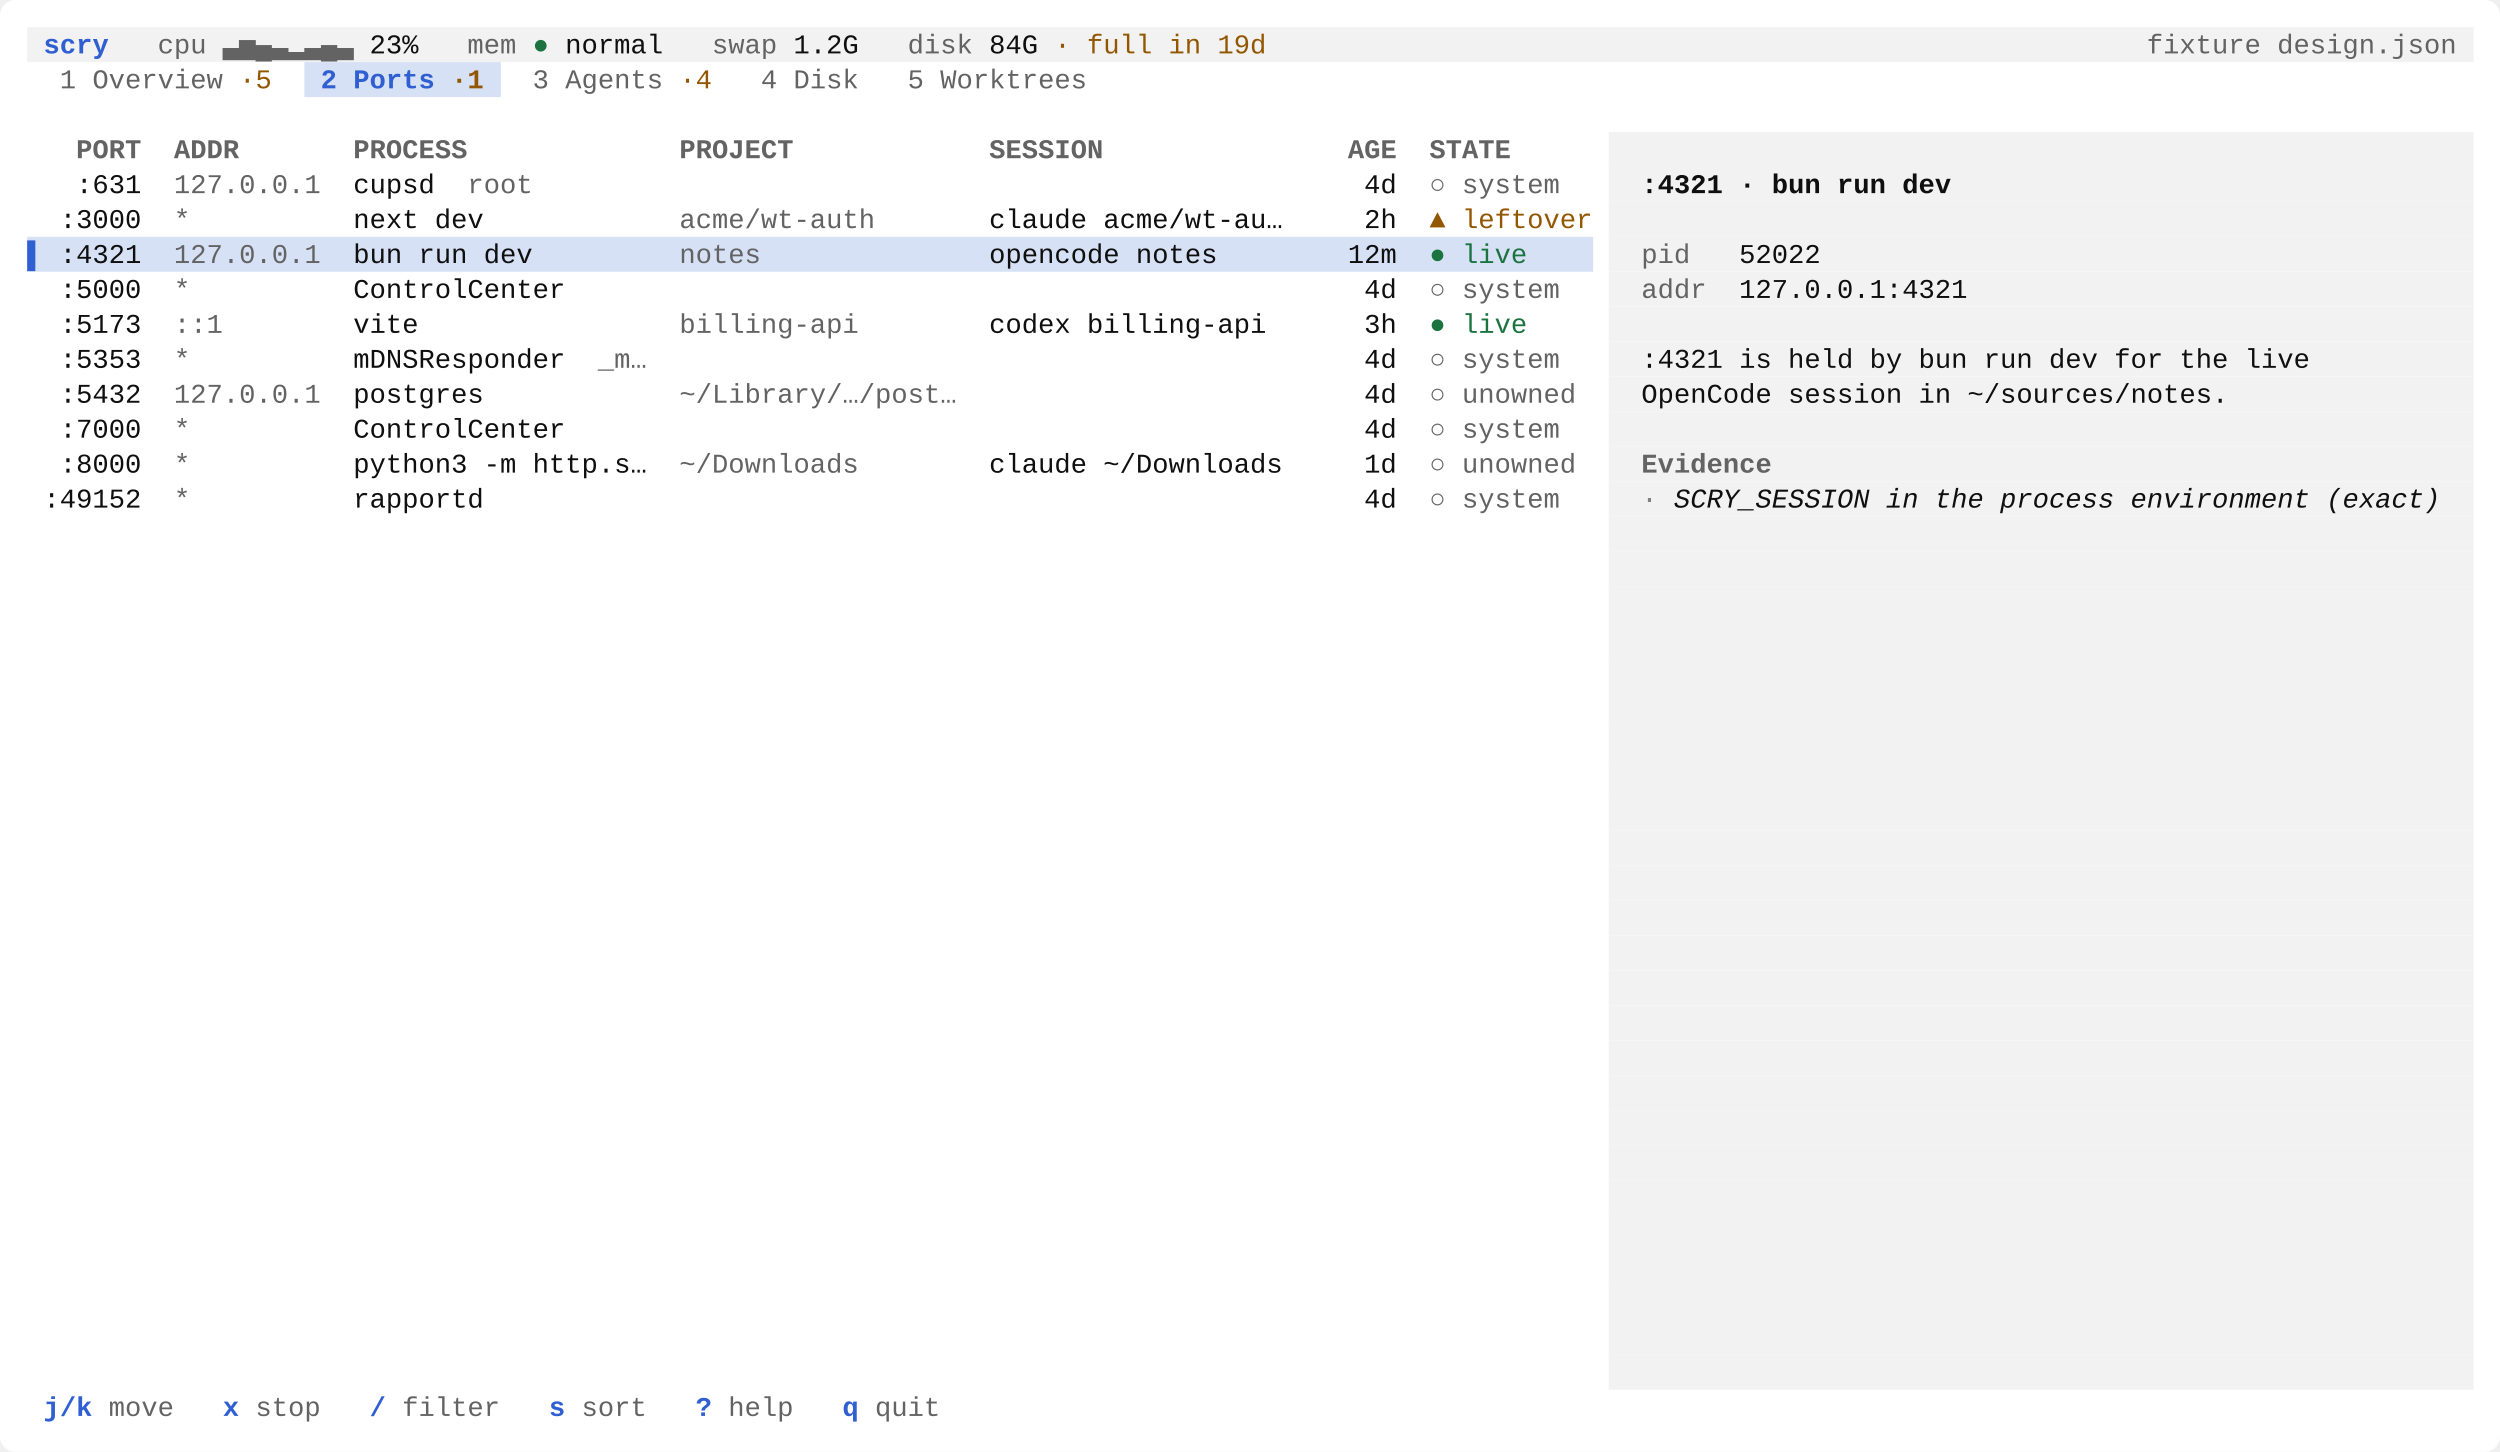
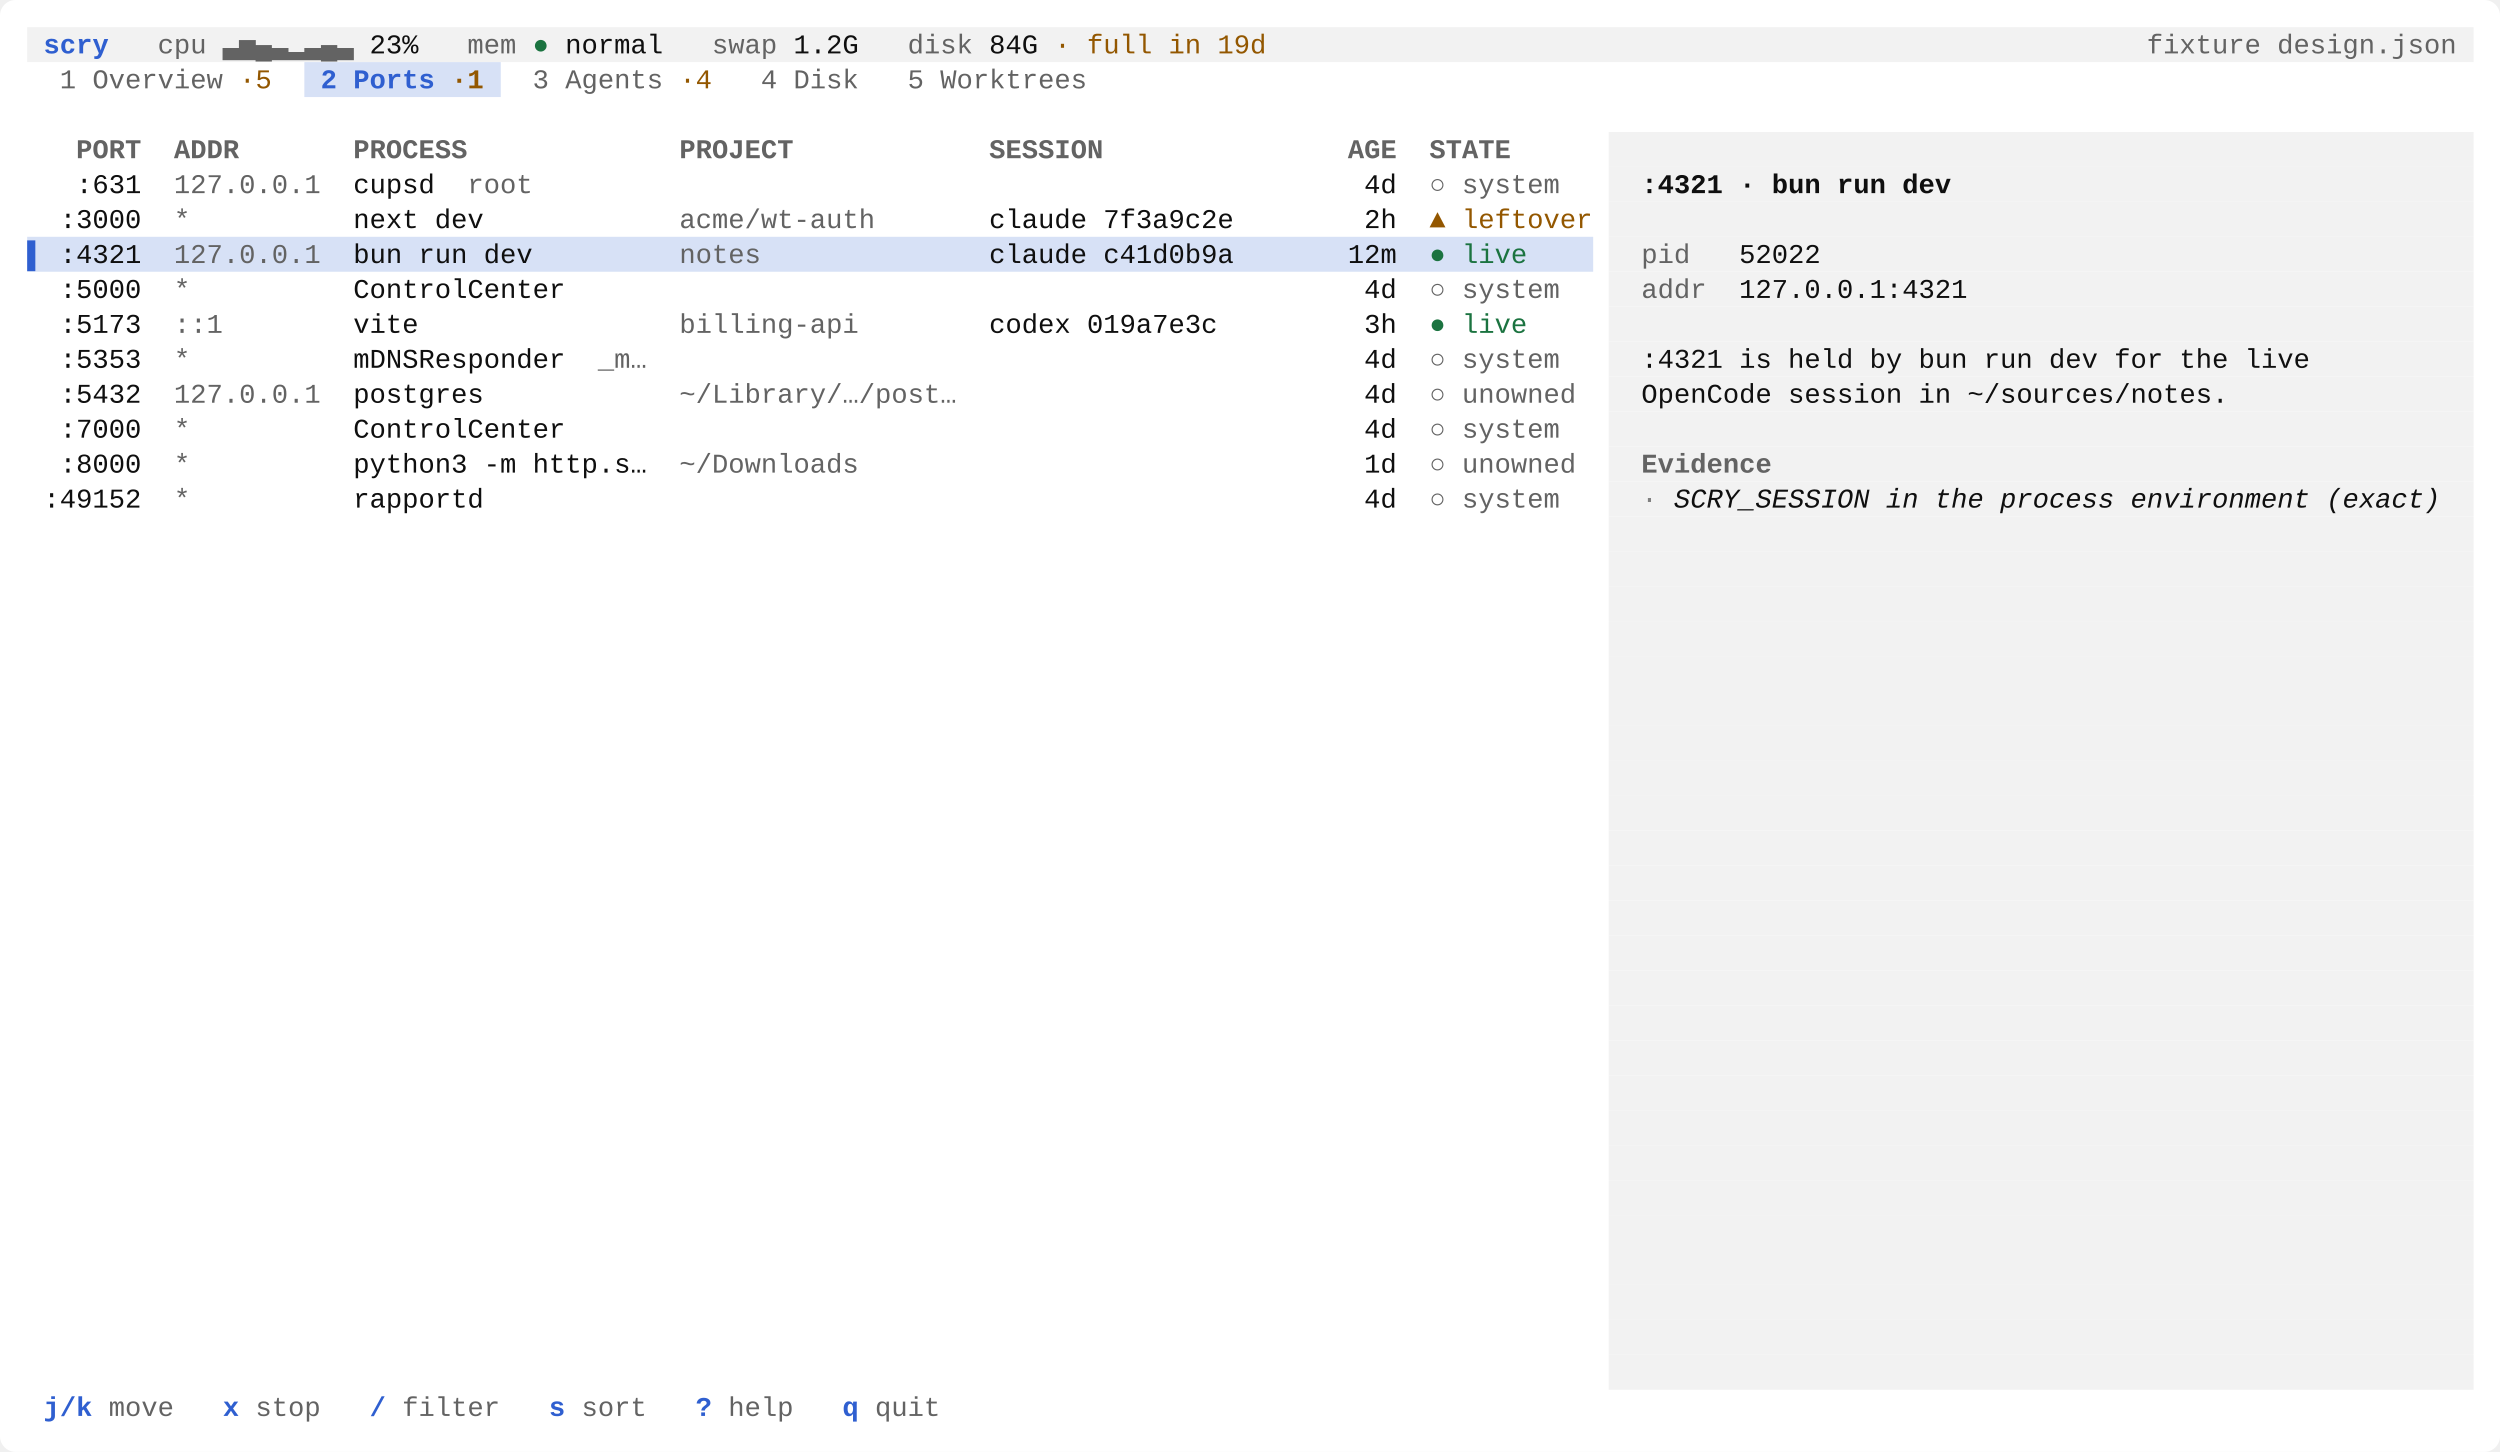
<svg xmlns="http://www.w3.org/2000/svg" width="1288" height="748" viewBox="0 0 1288 748">
  <style>text{font-family:ui-monospace,SFMono-Regular,"SF Mono",Menlo,Consolas,"Liberation Mono","DejaVu Sans Mono",monospace;font-size:14px;white-space:pre}</style>
  <rect width="1288" height="748" rx="8" fill="#ffffff" />
  <g transform="translate(14 14)">
    <rect x="0.0" y="0" width="1260.4" height="18" fill="#f2f2f2" />
    <text x="8.4" y="13.5" fill="#2f5fd0" textLength="33.6" lengthAdjust="spacingAndGlyphs" xml:space="preserve" font-weight="700">scry</text>
    <text x="67.2" y="13.5" fill="#636363" textLength="100.8" lengthAdjust="spacingAndGlyphs" xml:space="preserve">cpu ▃▅▄▃▂▃▄▃</text>
    <text x="176.4" y="13.5" fill="#0f0f0f" textLength="25.2" lengthAdjust="spacingAndGlyphs" xml:space="preserve">23%</text>
    <text x="226.8" y="13.5" fill="#636363" textLength="25.2" lengthAdjust="spacingAndGlyphs" xml:space="preserve">mem</text>
    <text x="260.4" y="13.5" fill="#1b7340" textLength="8.4" lengthAdjust="spacingAndGlyphs" xml:space="preserve">●</text>
    <text x="277.2" y="13.5" fill="#0f0f0f" textLength="50.4" lengthAdjust="spacingAndGlyphs" xml:space="preserve">normal</text>
    <text x="352.8" y="13.5" fill="#636363" textLength="33.6" lengthAdjust="spacingAndGlyphs" xml:space="preserve">swap</text>
    <text x="394.8" y="13.5" fill="#0f0f0f" textLength="33.6" lengthAdjust="spacingAndGlyphs" xml:space="preserve">1.2G</text>
    <text x="453.6" y="13.5" fill="#636363" textLength="33.6" lengthAdjust="spacingAndGlyphs" xml:space="preserve">disk</text>
    <text x="495.6" y="13.5" fill="#0f0f0f" textLength="25.2" lengthAdjust="spacingAndGlyphs" xml:space="preserve">84G</text>
    <text x="529.2" y="13.5" fill="#935700" textLength="109.2" lengthAdjust="spacingAndGlyphs" xml:space="preserve">· full in 19d</text>
    <text x="1092.0" y="13.5" fill="#636363" textLength="159.6" lengthAdjust="spacingAndGlyphs" xml:space="preserve">fixture design.json</text>
    <rect x="142.8" y="18" width="101.2" height="18" fill="#d7e1f6" />
    <text x="16.8" y="31.5" fill="#636363" textLength="84.0" lengthAdjust="spacingAndGlyphs" xml:space="preserve">1 Overview</text>
    <text x="109.2" y="31.5" fill="#935700" textLength="16.8" lengthAdjust="spacingAndGlyphs" xml:space="preserve">·5</text>
    <text x="151.2" y="31.5" fill="#2f5fd0" textLength="58.8" lengthAdjust="spacingAndGlyphs" xml:space="preserve" font-weight="700">2 Ports</text>
    <text x="218.4" y="31.5" fill="#935700" textLength="16.8" lengthAdjust="spacingAndGlyphs" xml:space="preserve" font-weight="700">·1</text>
    <text x="260.4" y="31.5" fill="#636363" textLength="67.2" lengthAdjust="spacingAndGlyphs" xml:space="preserve">3 Agents</text>
    <text x="336.0" y="31.5" fill="#935700" textLength="16.8" lengthAdjust="spacingAndGlyphs" xml:space="preserve">·4</text>
    <text x="378.0" y="31.5" fill="#636363" textLength="50.4" lengthAdjust="spacingAndGlyphs" xml:space="preserve">4 Disk</text>
    <text x="453.6" y="31.5" fill="#636363" textLength="92.4" lengthAdjust="spacingAndGlyphs" xml:space="preserve">5 Worktrees</text>
    <rect x="814.8" y="54" width="445.6" height="18" fill="#f2f2f2" />
    <text x="25.2" y="67.5" fill="#636363" textLength="33.6" lengthAdjust="spacingAndGlyphs" xml:space="preserve" font-weight="700">PORT</text>
    <text x="75.6" y="67.5" fill="#636363" textLength="33.6" lengthAdjust="spacingAndGlyphs" xml:space="preserve" font-weight="700">ADDR</text>
    <text x="168.0" y="67.5" fill="#636363" textLength="58.8" lengthAdjust="spacingAndGlyphs" xml:space="preserve" font-weight="700">PROCESS</text>
    <text x="336.0" y="67.5" fill="#636363" textLength="58.8" lengthAdjust="spacingAndGlyphs" xml:space="preserve" font-weight="700">PROJECT</text>
    <text x="495.6" y="67.5" fill="#636363" textLength="58.8" lengthAdjust="spacingAndGlyphs" xml:space="preserve" font-weight="700">SESSION</text>
    <text x="680.4" y="67.5" fill="#636363" textLength="25.2" lengthAdjust="spacingAndGlyphs" xml:space="preserve" font-weight="700">AGE</text>
    <text x="722.4" y="67.5" fill="#636363" textLength="42.0" lengthAdjust="spacingAndGlyphs" xml:space="preserve" font-weight="700">STATE</text>
    <rect x="814.8" y="72" width="445.6" height="18" fill="#f2f2f2" />
    <text x="25.2" y="85.5" fill="#0f0f0f" textLength="33.6" lengthAdjust="spacingAndGlyphs" xml:space="preserve">:631</text>
    <text x="75.6" y="85.5" fill="#636363" textLength="75.6" lengthAdjust="spacingAndGlyphs" xml:space="preserve">127.0.0.1</text>
    <text x="168.0" y="85.5" fill="#0f0f0f" textLength="42.0" lengthAdjust="spacingAndGlyphs" xml:space="preserve">cupsd</text>
    <text x="226.8" y="85.5" fill="#636363" textLength="33.6" lengthAdjust="spacingAndGlyphs" xml:space="preserve">root</text>
    <text x="688.8" y="85.5" fill="#0f0f0f" textLength="16.8" lengthAdjust="spacingAndGlyphs" xml:space="preserve">4d</text>
    <text x="722.4" y="85.5" fill="#636363" textLength="67.2" lengthAdjust="spacingAndGlyphs" xml:space="preserve">○ system</text>
    <text x="831.6" y="85.5" fill="#0f0f0f" textLength="159.6" lengthAdjust="spacingAndGlyphs" xml:space="preserve" font-weight="700">:4321 · bun run dev</text>
    <rect x="814.8" y="90" width="445.6" height="18" fill="#f2f2f2" />
    <text x="16.8" y="103.5" fill="#0f0f0f" textLength="42.0" lengthAdjust="spacingAndGlyphs" xml:space="preserve">:3000</text>
    <text x="75.6" y="103.5" fill="#636363" textLength="8.4" lengthAdjust="spacingAndGlyphs" xml:space="preserve">*</text>
    <text x="168.0" y="103.5" fill="#0f0f0f" textLength="67.2" lengthAdjust="spacingAndGlyphs" xml:space="preserve">next dev</text>
    <text x="336.0" y="103.5" fill="#636363" textLength="100.8" lengthAdjust="spacingAndGlyphs" xml:space="preserve">acme/wt-auth</text>
-     <text x="495.6" y="103.5" fill="#0f0f0f" textLength="151.2" lengthAdjust="spacingAndGlyphs" xml:space="preserve">claude acme/wt-au…</text>
+     <text x="495.6" y="103.5" fill="#0f0f0f" textLength="126.0" lengthAdjust="spacingAndGlyphs" xml:space="preserve">claude 7f3a9c2e</text>
    <text x="688.8" y="103.5" fill="#0f0f0f" textLength="16.8" lengthAdjust="spacingAndGlyphs" xml:space="preserve">2h</text>
    <text x="722.4" y="103.5" fill="#935700" textLength="84.0" lengthAdjust="spacingAndGlyphs" xml:space="preserve">▲ leftover</text>
    <rect x="0.0" y="108" width="806.8" height="18" fill="#d7e1f6" />
    <rect x="814.8" y="108" width="445.6" height="18" fill="#f2f2f2" />
    <text x="0.0" y="121.5" fill="#2f5fd0" textLength="8.4" lengthAdjust="spacingAndGlyphs" xml:space="preserve">▌</text>
    <text x="16.8" y="121.5" fill="#0f0f0f" textLength="42.0" lengthAdjust="spacingAndGlyphs" xml:space="preserve">:4321</text>
    <text x="75.6" y="121.5" fill="#636363" textLength="75.6" lengthAdjust="spacingAndGlyphs" xml:space="preserve">127.0.0.1</text>
    <text x="168.0" y="121.5" fill="#0f0f0f" textLength="92.4" lengthAdjust="spacingAndGlyphs" xml:space="preserve">bun run dev</text>
    <text x="336.0" y="121.5" fill="#636363" textLength="42.0" lengthAdjust="spacingAndGlyphs" xml:space="preserve">notes</text>
-     <text x="495.6" y="121.5" fill="#0f0f0f" textLength="117.6" lengthAdjust="spacingAndGlyphs" xml:space="preserve">opencode notes</text>
+     <text x="495.6" y="121.5" fill="#0f0f0f" textLength="126.0" lengthAdjust="spacingAndGlyphs" xml:space="preserve">claude c41d0b9a</text>
    <text x="680.4" y="121.5" fill="#0f0f0f" textLength="25.2" lengthAdjust="spacingAndGlyphs" xml:space="preserve">12m</text>
    <text x="722.4" y="121.5" fill="#1b7340" textLength="50.4" lengthAdjust="spacingAndGlyphs" xml:space="preserve">● live</text>
    <text x="831.6" y="121.5" fill="#636363" textLength="25.2" lengthAdjust="spacingAndGlyphs" xml:space="preserve">pid</text>
    <text x="882.0" y="121.5" fill="#0f0f0f" textLength="42.0" lengthAdjust="spacingAndGlyphs" xml:space="preserve">52022</text>
    <rect x="814.8" y="126" width="445.6" height="18" fill="#f2f2f2" />
    <text x="16.8" y="139.5" fill="#0f0f0f" textLength="42.0" lengthAdjust="spacingAndGlyphs" xml:space="preserve">:5000</text>
    <text x="75.6" y="139.5" fill="#636363" textLength="8.4" lengthAdjust="spacingAndGlyphs" xml:space="preserve">*</text>
    <text x="168.0" y="139.5" fill="#0f0f0f" textLength="109.2" lengthAdjust="spacingAndGlyphs" xml:space="preserve">ControlCenter</text>
    <text x="688.8" y="139.5" fill="#0f0f0f" textLength="16.8" lengthAdjust="spacingAndGlyphs" xml:space="preserve">4d</text>
    <text x="722.4" y="139.5" fill="#636363" textLength="67.2" lengthAdjust="spacingAndGlyphs" xml:space="preserve">○ system</text>
    <text x="831.6" y="139.5" fill="#636363" textLength="33.6" lengthAdjust="spacingAndGlyphs" xml:space="preserve">addr</text>
    <text x="882.0" y="139.5" fill="#0f0f0f" textLength="117.6" lengthAdjust="spacingAndGlyphs" xml:space="preserve">127.0.0.1:4321</text>
    <rect x="814.8" y="144" width="445.6" height="18" fill="#f2f2f2" />
    <text x="16.8" y="157.5" fill="#0f0f0f" textLength="42.0" lengthAdjust="spacingAndGlyphs" xml:space="preserve">:5173</text>
    <text x="75.6" y="157.5" fill="#636363" textLength="25.2" lengthAdjust="spacingAndGlyphs" xml:space="preserve">::1</text>
    <text x="168.0" y="157.5" fill="#0f0f0f" textLength="33.6" lengthAdjust="spacingAndGlyphs" xml:space="preserve">vite</text>
    <text x="336.0" y="157.5" fill="#636363" textLength="92.4" lengthAdjust="spacingAndGlyphs" xml:space="preserve">billing-api</text>
-     <text x="495.6" y="157.5" fill="#0f0f0f" textLength="142.8" lengthAdjust="spacingAndGlyphs" xml:space="preserve">codex billing-api</text>
+     <text x="495.6" y="157.5" fill="#0f0f0f" textLength="117.6" lengthAdjust="spacingAndGlyphs" xml:space="preserve">codex 019a7e3c</text>
    <text x="688.8" y="157.5" fill="#0f0f0f" textLength="16.8" lengthAdjust="spacingAndGlyphs" xml:space="preserve">3h</text>
    <text x="722.4" y="157.5" fill="#1b7340" textLength="50.4" lengthAdjust="spacingAndGlyphs" xml:space="preserve">● live</text>
    <rect x="814.8" y="162" width="445.6" height="18" fill="#f2f2f2" />
    <text x="16.8" y="175.5" fill="#0f0f0f" textLength="42.0" lengthAdjust="spacingAndGlyphs" xml:space="preserve">:5353</text>
    <text x="75.6" y="175.5" fill="#636363" textLength="8.4" lengthAdjust="spacingAndGlyphs" xml:space="preserve">*</text>
    <text x="168.0" y="175.5" fill="#0f0f0f" textLength="109.2" lengthAdjust="spacingAndGlyphs" xml:space="preserve">mDNSResponder</text>
    <text x="294.0" y="175.5" fill="#636363" textLength="25.2" lengthAdjust="spacingAndGlyphs" xml:space="preserve">_m…</text>
    <text x="688.8" y="175.5" fill="#0f0f0f" textLength="16.8" lengthAdjust="spacingAndGlyphs" xml:space="preserve">4d</text>
    <text x="722.4" y="175.5" fill="#636363" textLength="67.2" lengthAdjust="spacingAndGlyphs" xml:space="preserve">○ system</text>
    <text x="831.6" y="175.5" fill="#0f0f0f" textLength="344.4" lengthAdjust="spacingAndGlyphs" xml:space="preserve">:4321 is held by bun run dev for the live</text>
    <rect x="814.8" y="180" width="445.6" height="18" fill="#f2f2f2" />
    <text x="16.8" y="193.5" fill="#0f0f0f" textLength="42.0" lengthAdjust="spacingAndGlyphs" xml:space="preserve">:5432</text>
    <text x="75.6" y="193.5" fill="#636363" textLength="75.6" lengthAdjust="spacingAndGlyphs" xml:space="preserve">127.0.0.1</text>
    <text x="168.0" y="193.5" fill="#0f0f0f" textLength="67.2" lengthAdjust="spacingAndGlyphs" xml:space="preserve">postgres</text>
    <text x="336.0" y="193.5" fill="#636363" textLength="142.8" lengthAdjust="spacingAndGlyphs" xml:space="preserve">~/Library/…/post…</text>
    <text x="688.8" y="193.5" fill="#0f0f0f" textLength="16.8" lengthAdjust="spacingAndGlyphs" xml:space="preserve">4d</text>
    <text x="722.4" y="193.5" fill="#636363" textLength="75.6" lengthAdjust="spacingAndGlyphs" xml:space="preserve">○ unowned</text>
    <text x="831.6" y="193.5" fill="#0f0f0f" textLength="302.4" lengthAdjust="spacingAndGlyphs" xml:space="preserve">OpenCode session in ~/sources/notes.</text>
    <rect x="814.8" y="198" width="445.6" height="18" fill="#f2f2f2" />
    <text x="16.8" y="211.5" fill="#0f0f0f" textLength="42.0" lengthAdjust="spacingAndGlyphs" xml:space="preserve">:7000</text>
    <text x="75.6" y="211.5" fill="#636363" textLength="8.4" lengthAdjust="spacingAndGlyphs" xml:space="preserve">*</text>
    <text x="168.0" y="211.5" fill="#0f0f0f" textLength="109.2" lengthAdjust="spacingAndGlyphs" xml:space="preserve">ControlCenter</text>
    <text x="688.8" y="211.5" fill="#0f0f0f" textLength="16.8" lengthAdjust="spacingAndGlyphs" xml:space="preserve">4d</text>
    <text x="722.4" y="211.5" fill="#636363" textLength="67.2" lengthAdjust="spacingAndGlyphs" xml:space="preserve">○ system</text>
    <rect x="814.8" y="216" width="445.6" height="18" fill="#f2f2f2" />
    <text x="16.8" y="229.5" fill="#0f0f0f" textLength="42.0" lengthAdjust="spacingAndGlyphs" xml:space="preserve">:8000</text>
    <text x="75.6" y="229.5" fill="#636363" textLength="8.4" lengthAdjust="spacingAndGlyphs" xml:space="preserve">*</text>
    <text x="168.0" y="229.5" fill="#0f0f0f" textLength="151.2" lengthAdjust="spacingAndGlyphs" xml:space="preserve">python3 -m http.s…</text>
    <text x="336.0" y="229.5" fill="#636363" textLength="92.4" lengthAdjust="spacingAndGlyphs" xml:space="preserve">~/Downloads</text>
-     <text x="495.6" y="229.5" fill="#0f0f0f" textLength="151.2" lengthAdjust="spacingAndGlyphs" xml:space="preserve">claude ~/Downloads</text>
    <text x="688.8" y="229.5" fill="#0f0f0f" textLength="16.8" lengthAdjust="spacingAndGlyphs" xml:space="preserve">1d</text>
    <text x="722.4" y="229.5" fill="#636363" textLength="75.6" lengthAdjust="spacingAndGlyphs" xml:space="preserve">○ unowned</text>
    <text x="831.6" y="229.5" fill="#636363" textLength="67.2" lengthAdjust="spacingAndGlyphs" xml:space="preserve" font-weight="700">Evidence</text>
    <rect x="814.8" y="234" width="445.6" height="18" fill="#f2f2f2" />
    <text x="8.4" y="247.5" fill="#0f0f0f" textLength="50.4" lengthAdjust="spacingAndGlyphs" xml:space="preserve">:49152</text>
    <text x="75.6" y="247.5" fill="#636363" textLength="8.4" lengthAdjust="spacingAndGlyphs" xml:space="preserve">*</text>
    <text x="168.0" y="247.5" fill="#0f0f0f" textLength="67.2" lengthAdjust="spacingAndGlyphs" xml:space="preserve">rapportd</text>
    <text x="688.8" y="247.5" fill="#0f0f0f" textLength="16.8" lengthAdjust="spacingAndGlyphs" xml:space="preserve">4d</text>
    <text x="722.4" y="247.5" fill="#636363" textLength="67.2" lengthAdjust="spacingAndGlyphs" xml:space="preserve">○ system</text>
    <text x="831.6" y="247.5" fill="#808080" textLength="8.4" lengthAdjust="spacingAndGlyphs" xml:space="preserve">·</text>
    <text x="848.4" y="247.5" fill="#0f0f0f" textLength="394.8" lengthAdjust="spacingAndGlyphs" xml:space="preserve" font-style="italic">SCRY_SESSION in the process environment (exact)</text>
    <rect x="814.8" y="252" width="445.6" height="18" fill="#f2f2f2" />
    <rect x="814.8" y="270" width="445.6" height="18" fill="#f2f2f2" />
    <rect x="814.8" y="288" width="445.6" height="18" fill="#f2f2f2" />
    <rect x="814.8" y="306" width="445.6" height="18" fill="#f2f2f2" />
    <rect x="814.8" y="324" width="445.6" height="18" fill="#f2f2f2" />
    <rect x="814.8" y="342" width="445.6" height="18" fill="#f2f2f2" />
    <rect x="814.8" y="360" width="445.6" height="18" fill="#f2f2f2" />
    <rect x="814.8" y="378" width="445.6" height="18" fill="#f2f2f2" />
    <rect x="814.8" y="396" width="445.6" height="18" fill="#f2f2f2" />
    <rect x="814.8" y="414" width="445.6" height="18" fill="#f2f2f2" />
    <rect x="814.8" y="432" width="445.6" height="18" fill="#f2f2f2" />
    <rect x="814.8" y="450" width="445.6" height="18" fill="#f2f2f2" />
    <rect x="814.8" y="468" width="445.6" height="18" fill="#f2f2f2" />
    <rect x="814.8" y="486" width="445.6" height="18" fill="#f2f2f2" />
    <rect x="814.8" y="504" width="445.6" height="18" fill="#f2f2f2" />
    <rect x="814.8" y="522" width="445.6" height="18" fill="#f2f2f2" />
    <rect x="814.8" y="540" width="445.6" height="18" fill="#f2f2f2" />
    <rect x="814.8" y="558" width="445.6" height="18" fill="#f2f2f2" />
    <rect x="814.8" y="576" width="445.6" height="18" fill="#f2f2f2" />
    <rect x="814.8" y="594" width="445.6" height="18" fill="#f2f2f2" />
    <rect x="814.8" y="612" width="445.6" height="18" fill="#f2f2f2" />
    <rect x="814.8" y="630" width="445.6" height="18" fill="#f2f2f2" />
    <rect x="814.8" y="648" width="445.6" height="18" fill="#f2f2f2" />
    <rect x="814.8" y="666" width="445.6" height="18" fill="#f2f2f2" />
    <rect x="814.8" y="684" width="445.6" height="18" fill="#f2f2f2" />
    <text x="8.4" y="715.5" fill="#2f5fd0" textLength="25.2" lengthAdjust="spacingAndGlyphs" xml:space="preserve" font-weight="700">j/k</text>
    <text x="42.0" y="715.5" fill="#636363" textLength="33.6" lengthAdjust="spacingAndGlyphs" xml:space="preserve">move</text>
    <text x="100.8" y="715.5" fill="#2f5fd0" textLength="8.4" lengthAdjust="spacingAndGlyphs" xml:space="preserve" font-weight="700">x</text>
    <text x="117.6" y="715.5" fill="#636363" textLength="33.6" lengthAdjust="spacingAndGlyphs" xml:space="preserve">stop</text>
    <text x="176.4" y="715.5" fill="#2f5fd0" textLength="8.4" lengthAdjust="spacingAndGlyphs" xml:space="preserve" font-weight="700">/</text>
    <text x="193.2" y="715.5" fill="#636363" textLength="50.4" lengthAdjust="spacingAndGlyphs" xml:space="preserve">filter</text>
    <text x="268.8" y="715.5" fill="#2f5fd0" textLength="8.4" lengthAdjust="spacingAndGlyphs" xml:space="preserve" font-weight="700">s</text>
    <text x="285.6" y="715.5" fill="#636363" textLength="33.6" lengthAdjust="spacingAndGlyphs" xml:space="preserve">sort</text>
    <text x="344.4" y="715.5" fill="#2f5fd0" textLength="8.4" lengthAdjust="spacingAndGlyphs" xml:space="preserve" font-weight="700">?</text>
    <text x="361.2" y="715.5" fill="#636363" textLength="33.6" lengthAdjust="spacingAndGlyphs" xml:space="preserve">help</text>
    <text x="420.0" y="715.5" fill="#2f5fd0" textLength="8.4" lengthAdjust="spacingAndGlyphs" xml:space="preserve" font-weight="700">q</text>
    <text x="436.8" y="715.5" fill="#636363" textLength="33.6" lengthAdjust="spacingAndGlyphs" xml:space="preserve">quit</text>
  </g>
</svg>
